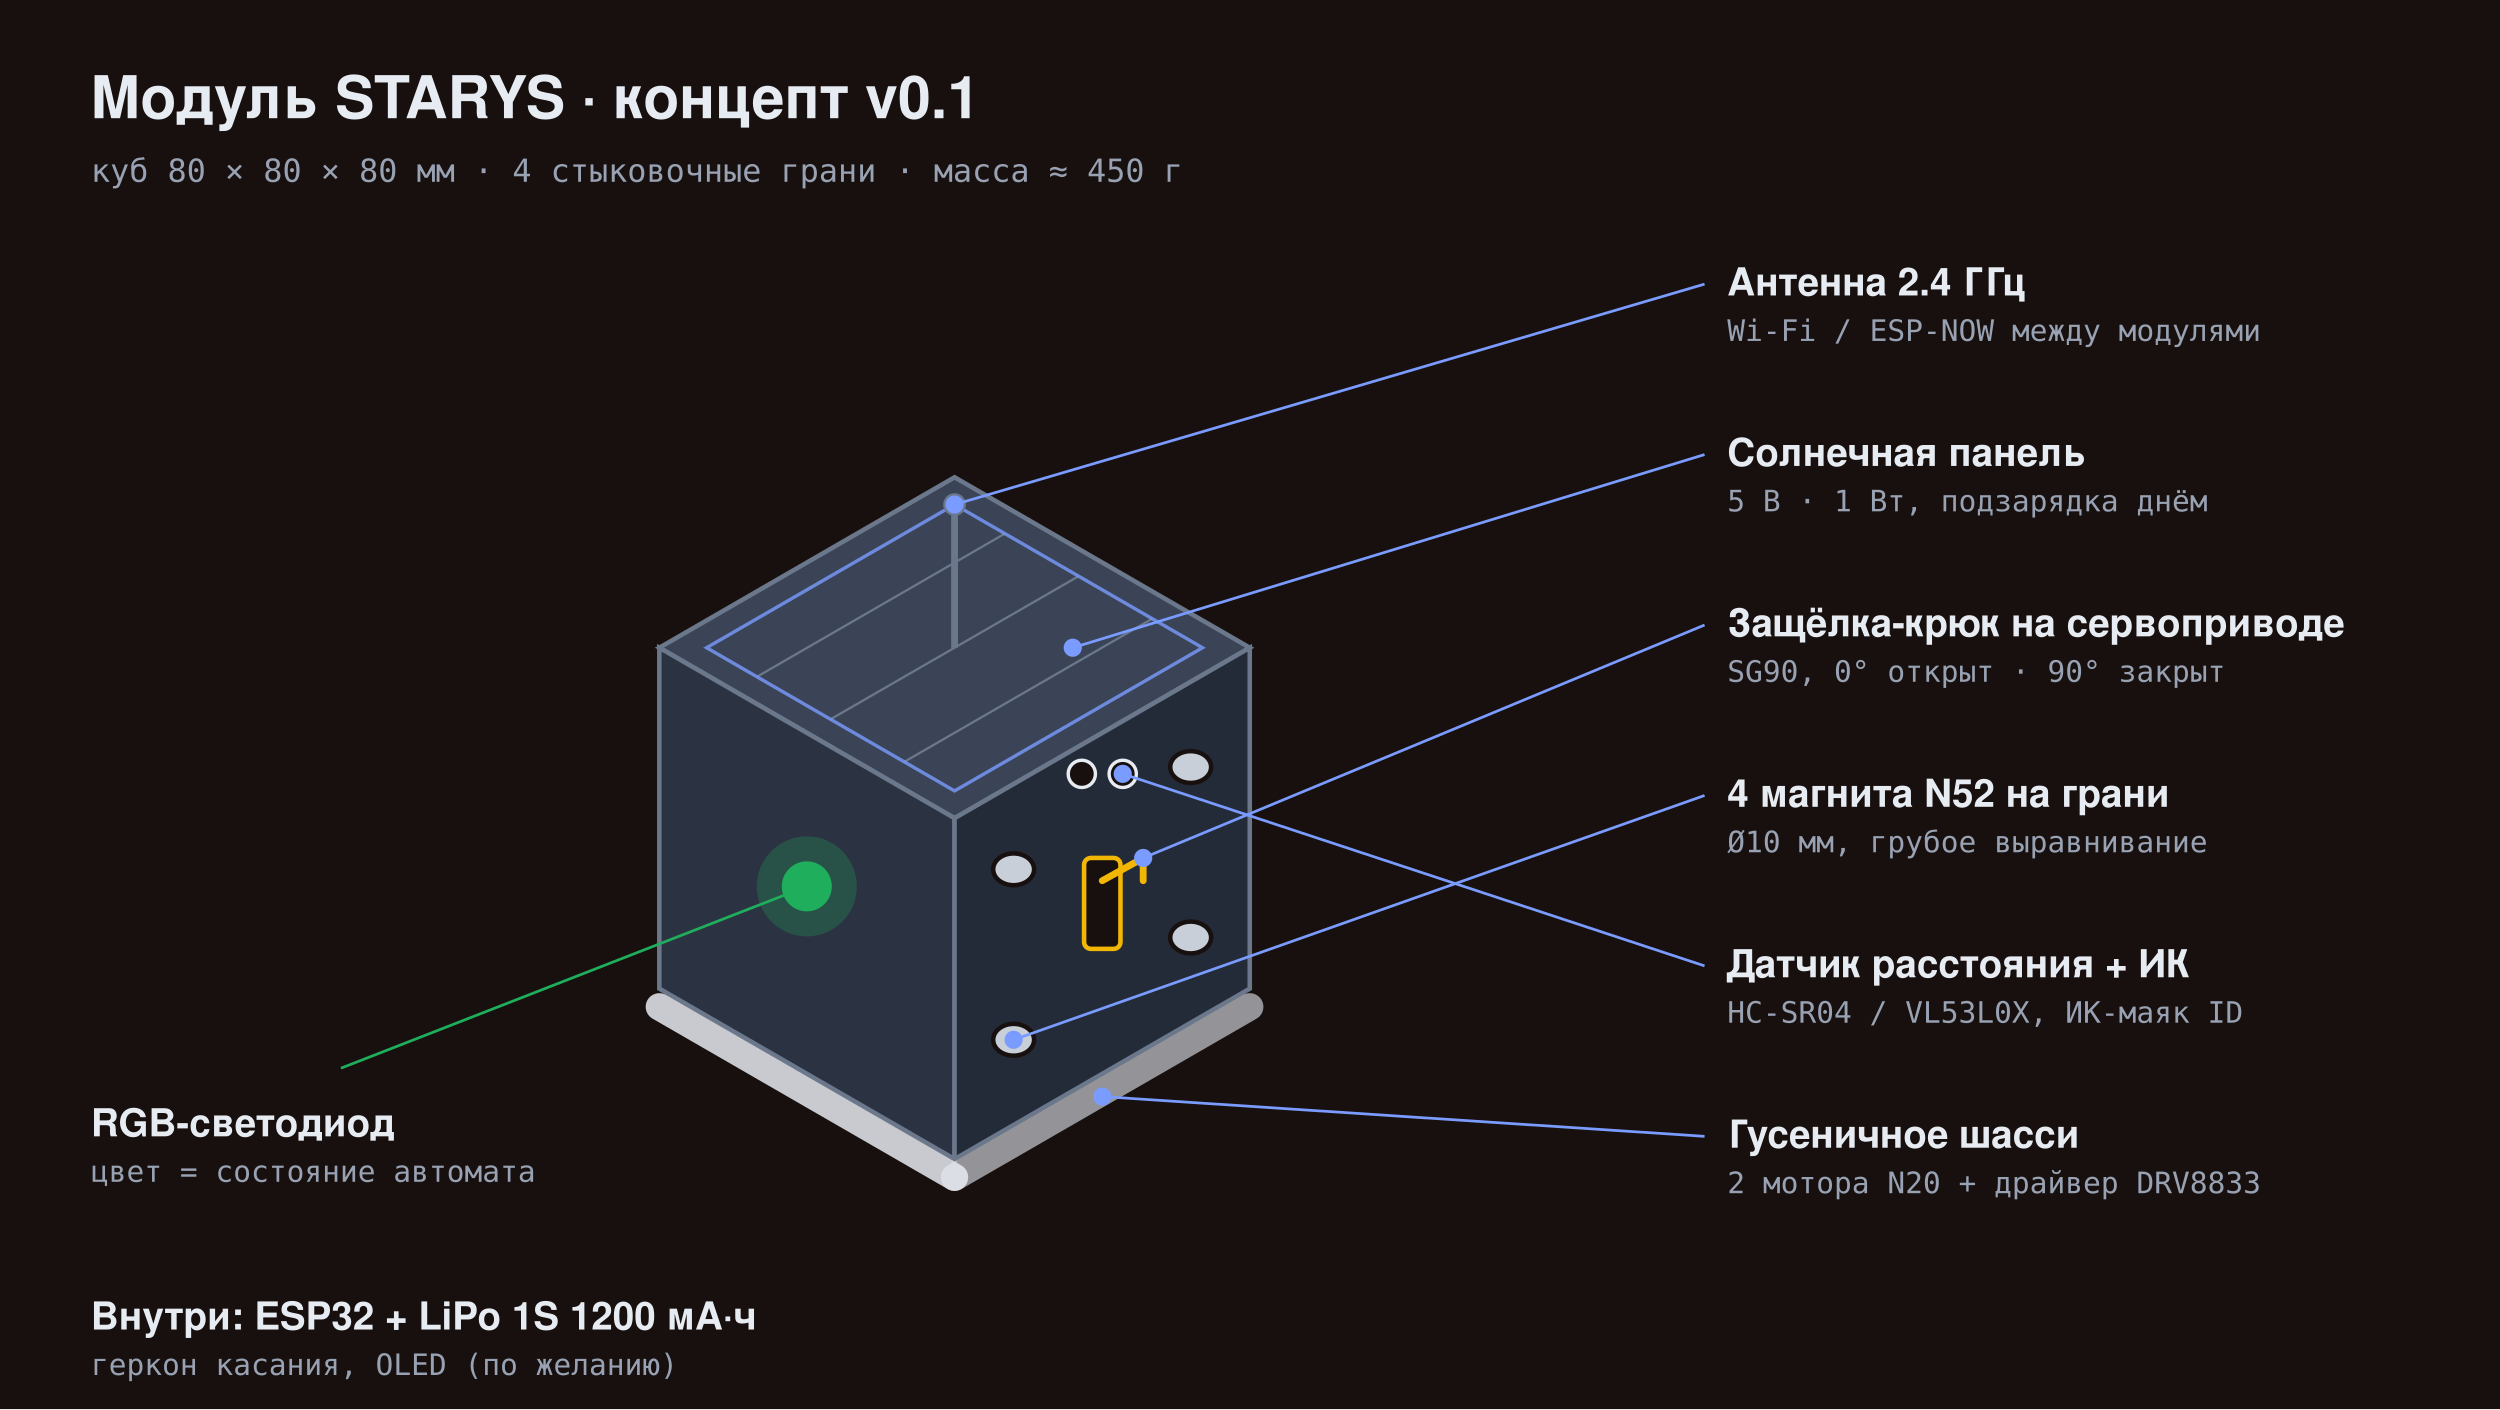
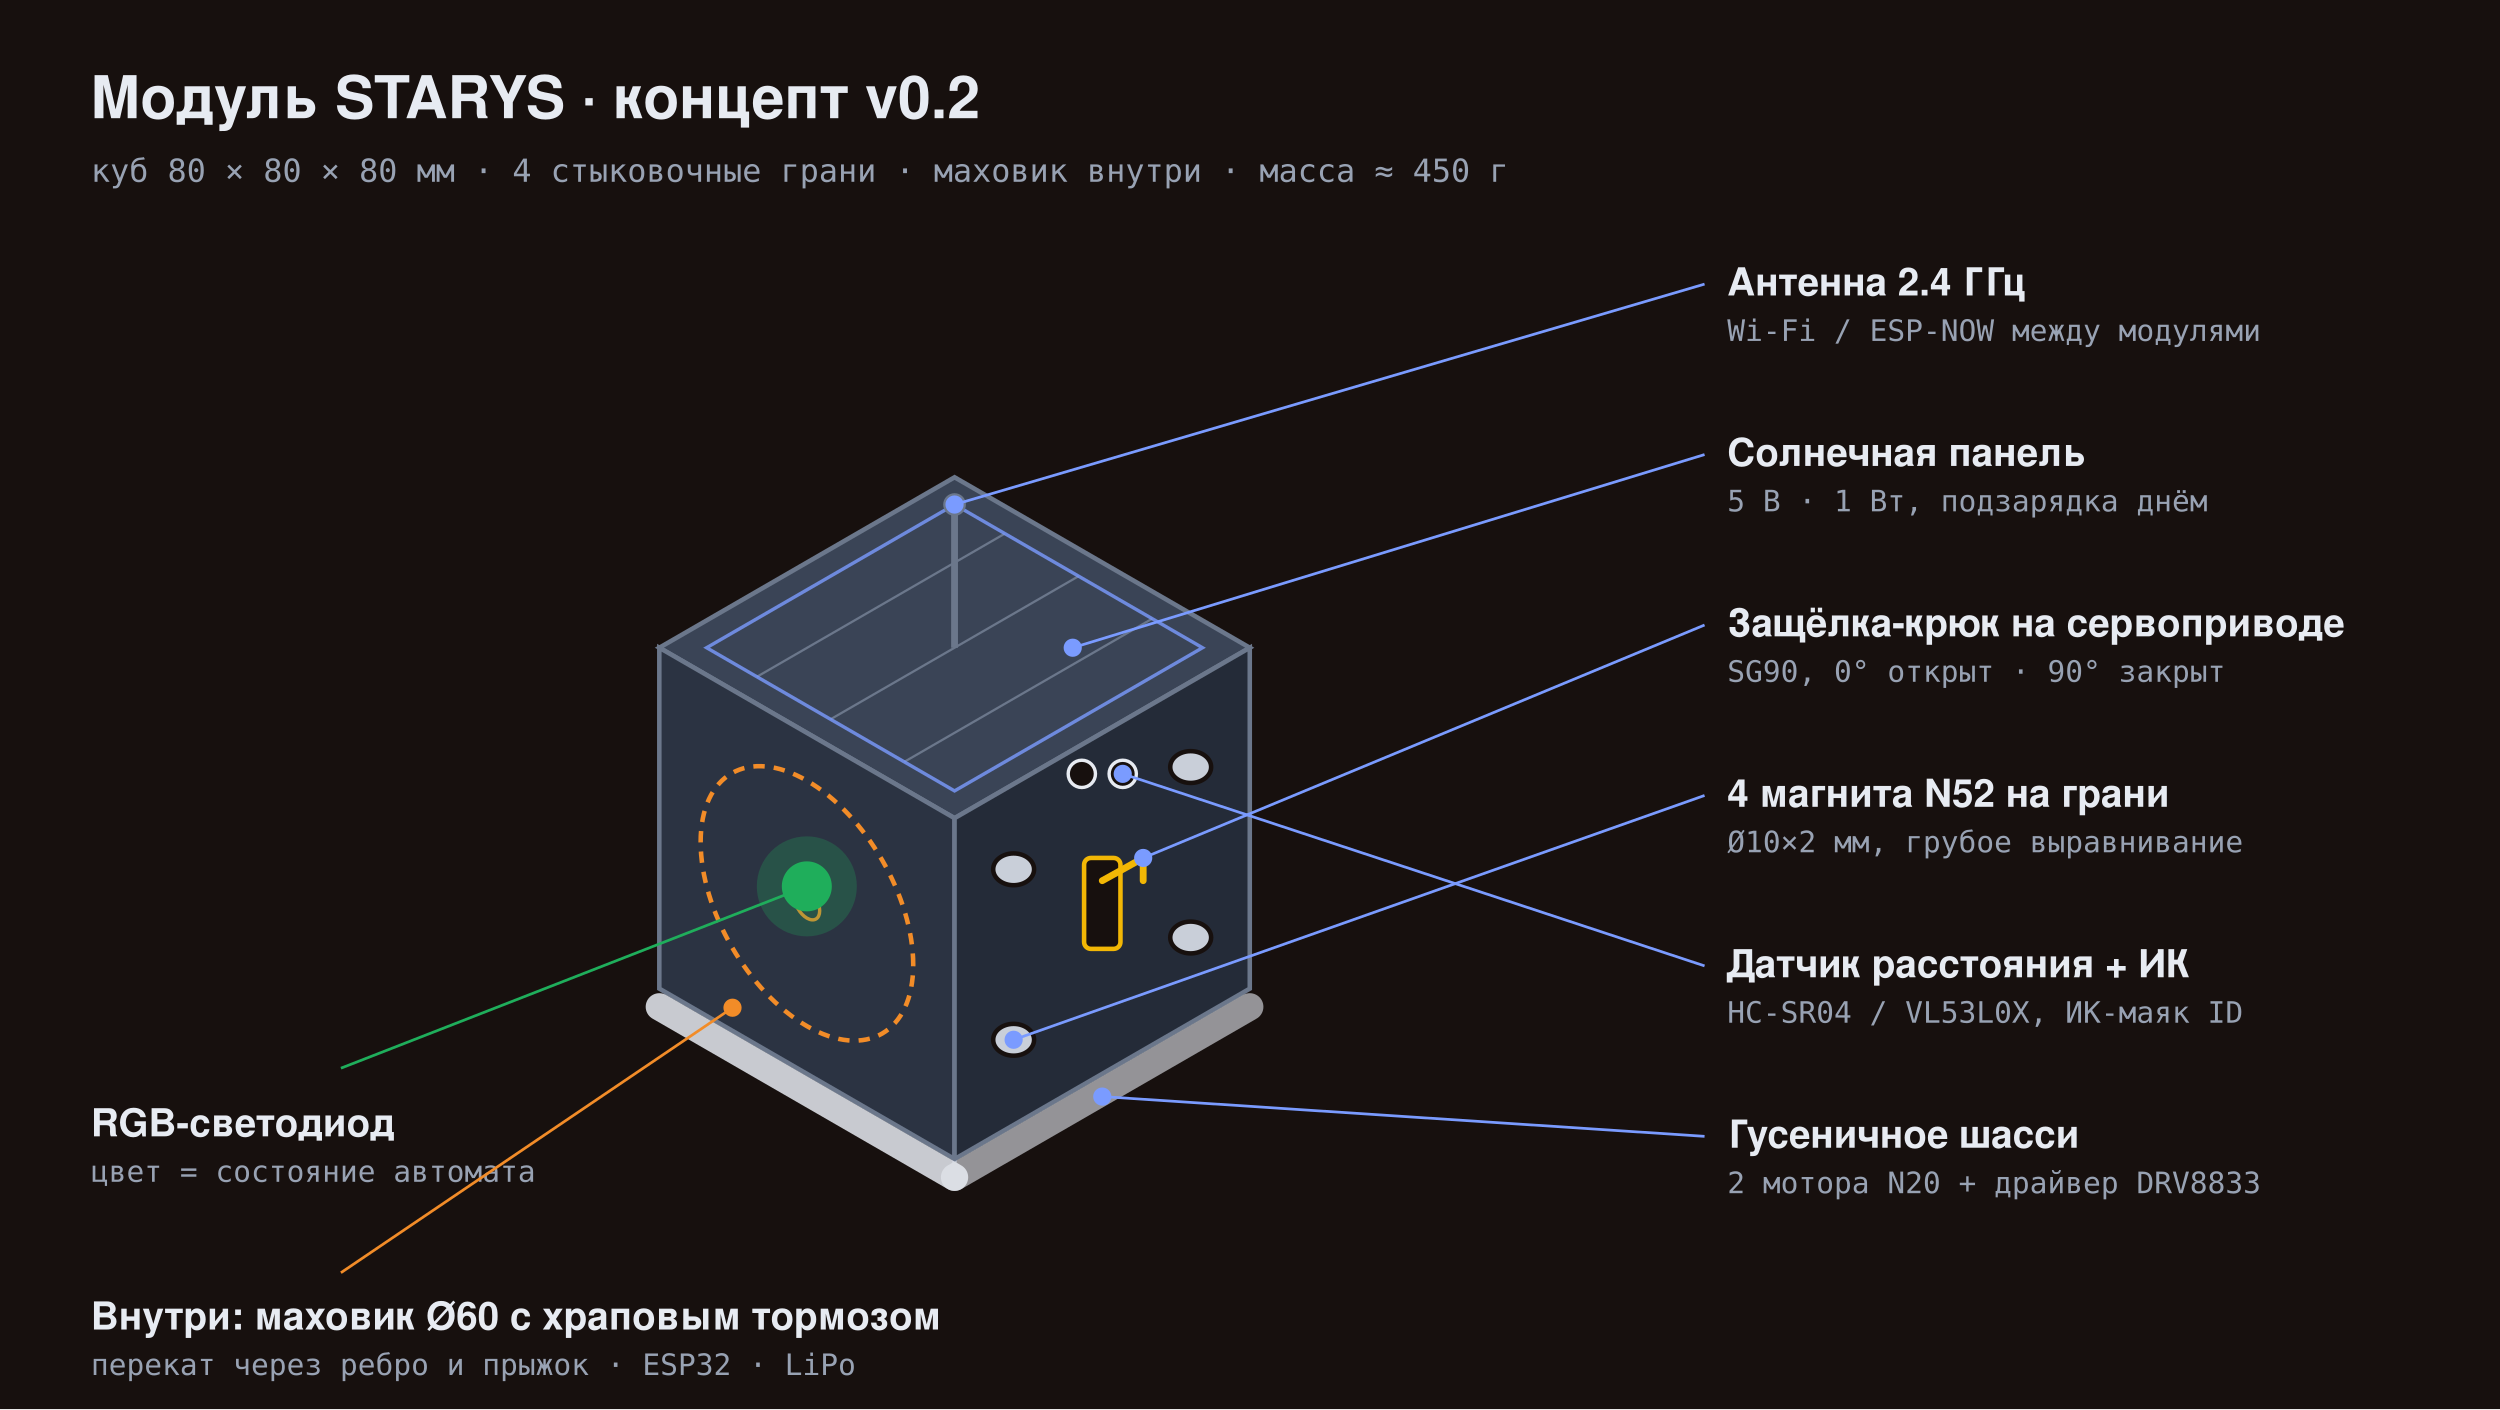
<svg xmlns="http://www.w3.org/2000/svg" viewBox="0 0 1100 620" width="1100" height="620" role="img" aria-label="Устройство модуля STARYS">
  <rect width="1100" height="620" fill="#17100e" />
-   <text x="40" y="52" font-family="Segoe UI, Helvetica, Arial, sans-serif" font-size="26" font-weight="700" fill="#e7ebf2">Модуль STARYS · концепт v0.1</text>
-   <text x="40" y="80" font-family="SFMono-Regular, Consolas, Menlo, monospace" font-size="14" fill="#98a2b3">куб 80 × 80 × 80 мм · 4 стыковочные грани · масса ≈ 450 г</text>
+   <text x="40" y="52" font-family="Segoe UI, Helvetica, Arial, sans-serif" font-size="26" font-weight="700" fill="#e7ebf2">Модуль STARYS · концепт v0.2</text>
+   <text x="40" y="80" font-family="SFMono-Regular, Consolas, Menlo, monospace" font-size="14" fill="#98a2b3">куб 80 × 80 × 80 мм · 4 стыковочные грани · маховик внутри · масса ≈ 450 г</text>
  <polygon points="420.0,210.0 549.9,285.0 420.0,360.0 290.1,285.0" fill="#3a4456" stroke="#6b778b" stroke-width="2" opacity="1" />
  <polygon points="290.1,435.0 420.0,510.0 420.0,360.0 290.1,285.0" fill="#2b3342" stroke="#6b778b" stroke-width="2" opacity="1" />
  <polygon points="549.9,435.0 420.0,510.0 420.0,360.0 549.9,285.0" fill="#242b38" stroke="#6b778b" stroke-width="2" opacity="1" />
  <line x1="442.1" y1="234.8" x2="333.0" y2="297.8" stroke="#6b778b" stroke-width="1" />
  <line x1="474.6" y1="253.5" x2="365.4" y2="316.5" stroke="#6b778b" stroke-width="1" />
  <line x1="507.0" y1="272.2" x2="397.9" y2="335.2" stroke="#6b778b" stroke-width="1" />
  <polygon points="420.0,222.0 529.1,285.0 420.0,348.0 310.9,285.0" fill="none" stroke="#7a9bff" stroke-width="1.5" opacity="0.8" />
  <ellipse cx="523.9" cy="412.5" rx="9" ry="7" fill="#c9cfd9" stroke="#17100e" stroke-width="2" />
  <ellipse cx="446.0" cy="457.5" rx="9" ry="7" fill="#c9cfd9" stroke="#17100e" stroke-width="2" />
  <ellipse cx="523.9" cy="337.5" rx="9" ry="7" fill="#c9cfd9" stroke="#17100e" stroke-width="2" />
  <ellipse cx="446.0" cy="382.5" rx="9" ry="7" fill="#c9cfd9" stroke="#17100e" stroke-width="2" />
  <rect x="477.0" y="377.5" width="16" height="40" rx="3" fill="#17100e" stroke="#f2b705" stroke-width="2" />
  <path d="M485.0 387.5 l18 -10 v10" fill="none" stroke="#f2b705" stroke-width="3" stroke-linecap="round" />
  <circle cx="476.0" cy="340.5" r="6" fill="#17100e" stroke="#e7ebf2" stroke-width="1.5" />
  <circle cx="494.0" cy="340.5" r="6" fill="#17100e" stroke="#e7ebf2" stroke-width="1.5" />
+   <g transform="matrix(46.77,27.00,0,-54.00,355.05,397.50)">
+     <circle cx="0" cy="0" r="1" fill="none" stroke="#f28c28" stroke-width="2" stroke-dasharray="5 4" vector-effect="non-scaling-stroke" />
+     <circle cx="0" cy="0" r="0.12" fill="none" stroke="#f28c28" stroke-width="1.5" vector-effect="non-scaling-stroke" />
+   </g>
  <circle cx="355.0" cy="390.0" r="11" fill="#1fae5b" />
  <circle cx="355.0" cy="390.0" r="22" fill="#1fae5b" opacity=".25" />
  <line x1="420.0" y1="285.0" x2="420.0" y2="225.0" stroke="#6b778b" stroke-width="3" />
  <circle cx="420.0" cy="222.0" r="5" fill="#6b778b" />
  <line x1="290.1" y1="443.0" x2="420.0" y2="518.0" stroke="#e7ebf2" stroke-width="12" stroke-linecap="round" opacity=".85" />
  <line x1="420.0" y1="518.0" x2="549.9" y2="443.0" stroke="#e7ebf2" stroke-width="12" stroke-linecap="round" opacity=".6" />
  <circle cx="420.0" cy="222.0" r="4" fill="#7a9bff" />
  <line x1="420.0" y1="222.0" x2="750.0" y2="125.0" stroke="#7a9bff" stroke-width="1.2" />
  <text x="760.0" y="130.0" font-family="Segoe UI, Helvetica, Arial, sans-serif" font-size="17" font-weight="600" fill="#e7ebf2" text-anchor="start">Антенна 2.4 ГГц</text>
  <text x="760.0" y="150.0" font-family="SFMono-Regular, Consolas, Menlo, monospace" font-size="13" fill="#98a2b3" text-anchor="start">Wi-Fi / ESP-NOW между модулями</text>
  <circle cx="472.0" cy="285.0" r="4" fill="#7a9bff" />
  <line x1="472.0" y1="285.0" x2="750.0" y2="200.0" stroke="#7a9bff" stroke-width="1.2" />
  <text x="760.0" y="205.0" font-family="Segoe UI, Helvetica, Arial, sans-serif" font-size="17" font-weight="600" fill="#e7ebf2" text-anchor="start">Солнечная панель</text>
  <text x="760.0" y="225.0" font-family="SFMono-Regular, Consolas, Menlo, monospace" font-size="13" fill="#98a2b3" text-anchor="start">5 В · 1 Вт, подзарядка днём</text>
  <circle cx="503.0" cy="377.5" r="4" fill="#7a9bff" />
  <line x1="503.0" y1="377.5" x2="750.0" y2="275.0" stroke="#7a9bff" stroke-width="1.2" />
  <text x="760.0" y="280.0" font-family="Segoe UI, Helvetica, Arial, sans-serif" font-size="17" font-weight="600" fill="#e7ebf2" text-anchor="start">Защёлка-крюк на сервоприводе</text>
  <text x="760.0" y="300.0" font-family="SFMono-Regular, Consolas, Menlo, monospace" font-size="13" fill="#98a2b3" text-anchor="start">SG90, 0° открыт · 90° закрыт</text>
  <circle cx="446.0" cy="457.5" r="4" fill="#7a9bff" />
  <line x1="446.0" y1="457.5" x2="750.0" y2="350.0" stroke="#7a9bff" stroke-width="1.2" />
  <text x="760.0" y="355.0" font-family="Segoe UI, Helvetica, Arial, sans-serif" font-size="17" font-weight="600" fill="#e7ebf2" text-anchor="start">4 магнита N52 на грани</text>
-   <text x="760.0" y="375.0" font-family="SFMono-Regular, Consolas, Menlo, monospace" font-size="13" fill="#98a2b3" text-anchor="start">Ø10 мм, грубое выравнивание</text>
+   <text x="760.0" y="375.0" font-family="SFMono-Regular, Consolas, Menlo, monospace" font-size="13" fill="#98a2b3" text-anchor="start">Ø10×2 мм, грубое выравнивание</text>
  <circle cx="494.0" cy="340.5" r="4" fill="#7a9bff" />
  <line x1="494.0" y1="340.5" x2="750.0" y2="425.0" stroke="#7a9bff" stroke-width="1.2" />
  <text x="760.0" y="430.0" font-family="Segoe UI, Helvetica, Arial, sans-serif" font-size="17" font-weight="600" fill="#e7ebf2" text-anchor="start">Датчик расстояния + ИК</text>
  <text x="760.0" y="450.0" font-family="SFMono-Regular, Consolas, Menlo, monospace" font-size="13" fill="#98a2b3" text-anchor="start">HC-SR04 / VL53L0X, ИК-маяк ID</text>
  <circle cx="485.0" cy="482.5" r="4" fill="#7a9bff" />
  <line x1="485.0" y1="482.5" x2="750.0" y2="500.0" stroke="#7a9bff" stroke-width="1.2" />
  <text x="760.0" y="505.0" font-family="Segoe UI, Helvetica, Arial, sans-serif" font-size="17" font-weight="600" fill="#e7ebf2" text-anchor="start">Гусеничное шасси</text>
  <text x="760.0" y="525.0" font-family="SFMono-Regular, Consolas, Menlo, monospace" font-size="13" fill="#98a2b3" text-anchor="start">2 мотора N20 + драйвер DRV8833</text>
  <circle cx="355.0" cy="390.0" r="4" fill="#1fae5b" />
  <line x1="355.0" y1="390.0" x2="150.0" y2="470.0" stroke="#1fae5b" stroke-width="1.2" />
  <text x="40.0" y="500.0" font-family="Segoe UI, Helvetica, Arial, sans-serif" font-size="17" font-weight="600" fill="#e7ebf2" text-anchor="start">RGB-светодиод</text>
  <text x="40.0" y="520.0" font-family="SFMono-Regular, Consolas, Menlo, monospace" font-size="13" fill="#98a2b3" text-anchor="start">цвет = состояние автомата</text>
-   <text x="40.0" y="585.0" font-family="Segoe UI, Helvetica, Arial, sans-serif" font-size="17" font-weight="600" fill="#e7ebf2" text-anchor="start">Внутри: ESP32 + LiPo 1S 1200 мА·ч</text>
-   <text x="40.0" y="605.0" font-family="SFMono-Regular, Consolas, Menlo, monospace" font-size="13" fill="#98a2b3" text-anchor="start">геркон касания, OLED (по желанию)</text>
+   <circle cx="322.3" cy="443.4" r="4" fill="#f28c28" />
+   <line x1="322.3" y1="443.4" x2="150" y2="560" stroke="#f28c28" stroke-width="1.2" />
+   <text x="40.0" y="585.0" font-family="Segoe UI, Helvetica, Arial, sans-serif" font-size="17" font-weight="600" fill="#e7ebf2" text-anchor="start">Внутри: маховик Ø60 с храповым тормозом</text>
+   <text x="40.0" y="605.0" font-family="SFMono-Regular, Consolas, Menlo, monospace" font-size="13" fill="#98a2b3" text-anchor="start">перекат через ребро и прыжок · ESP32 · LiPo</text>
</svg>
